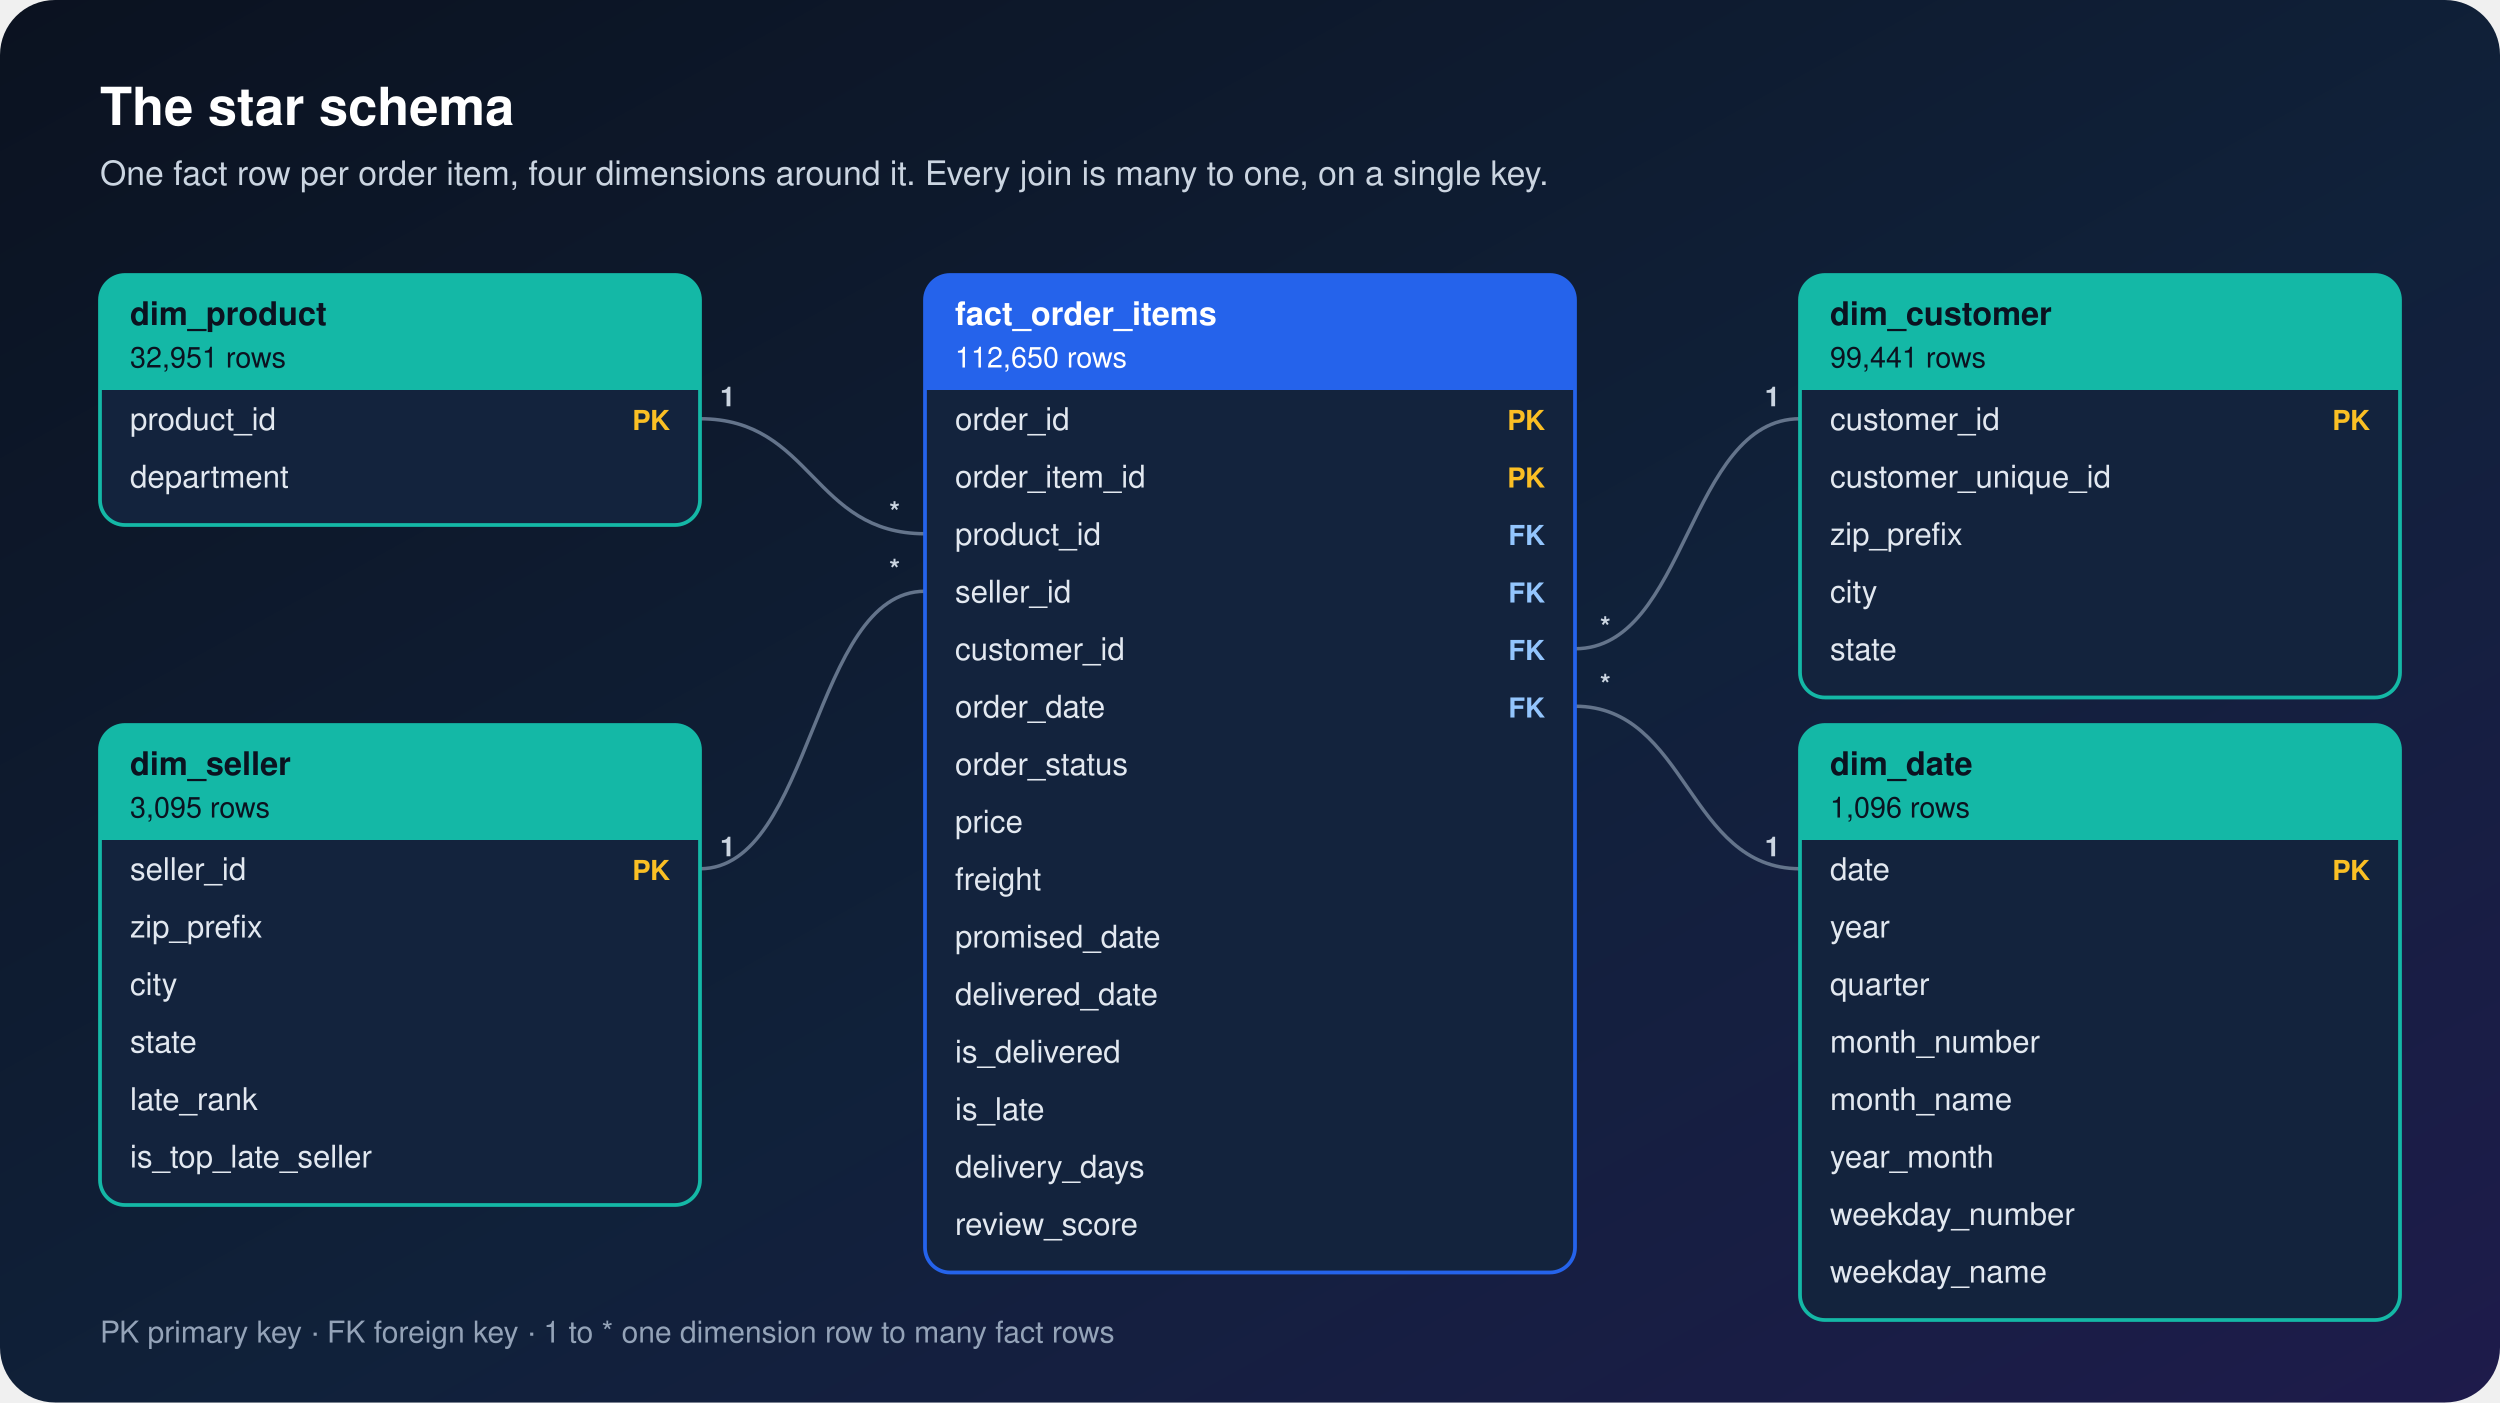
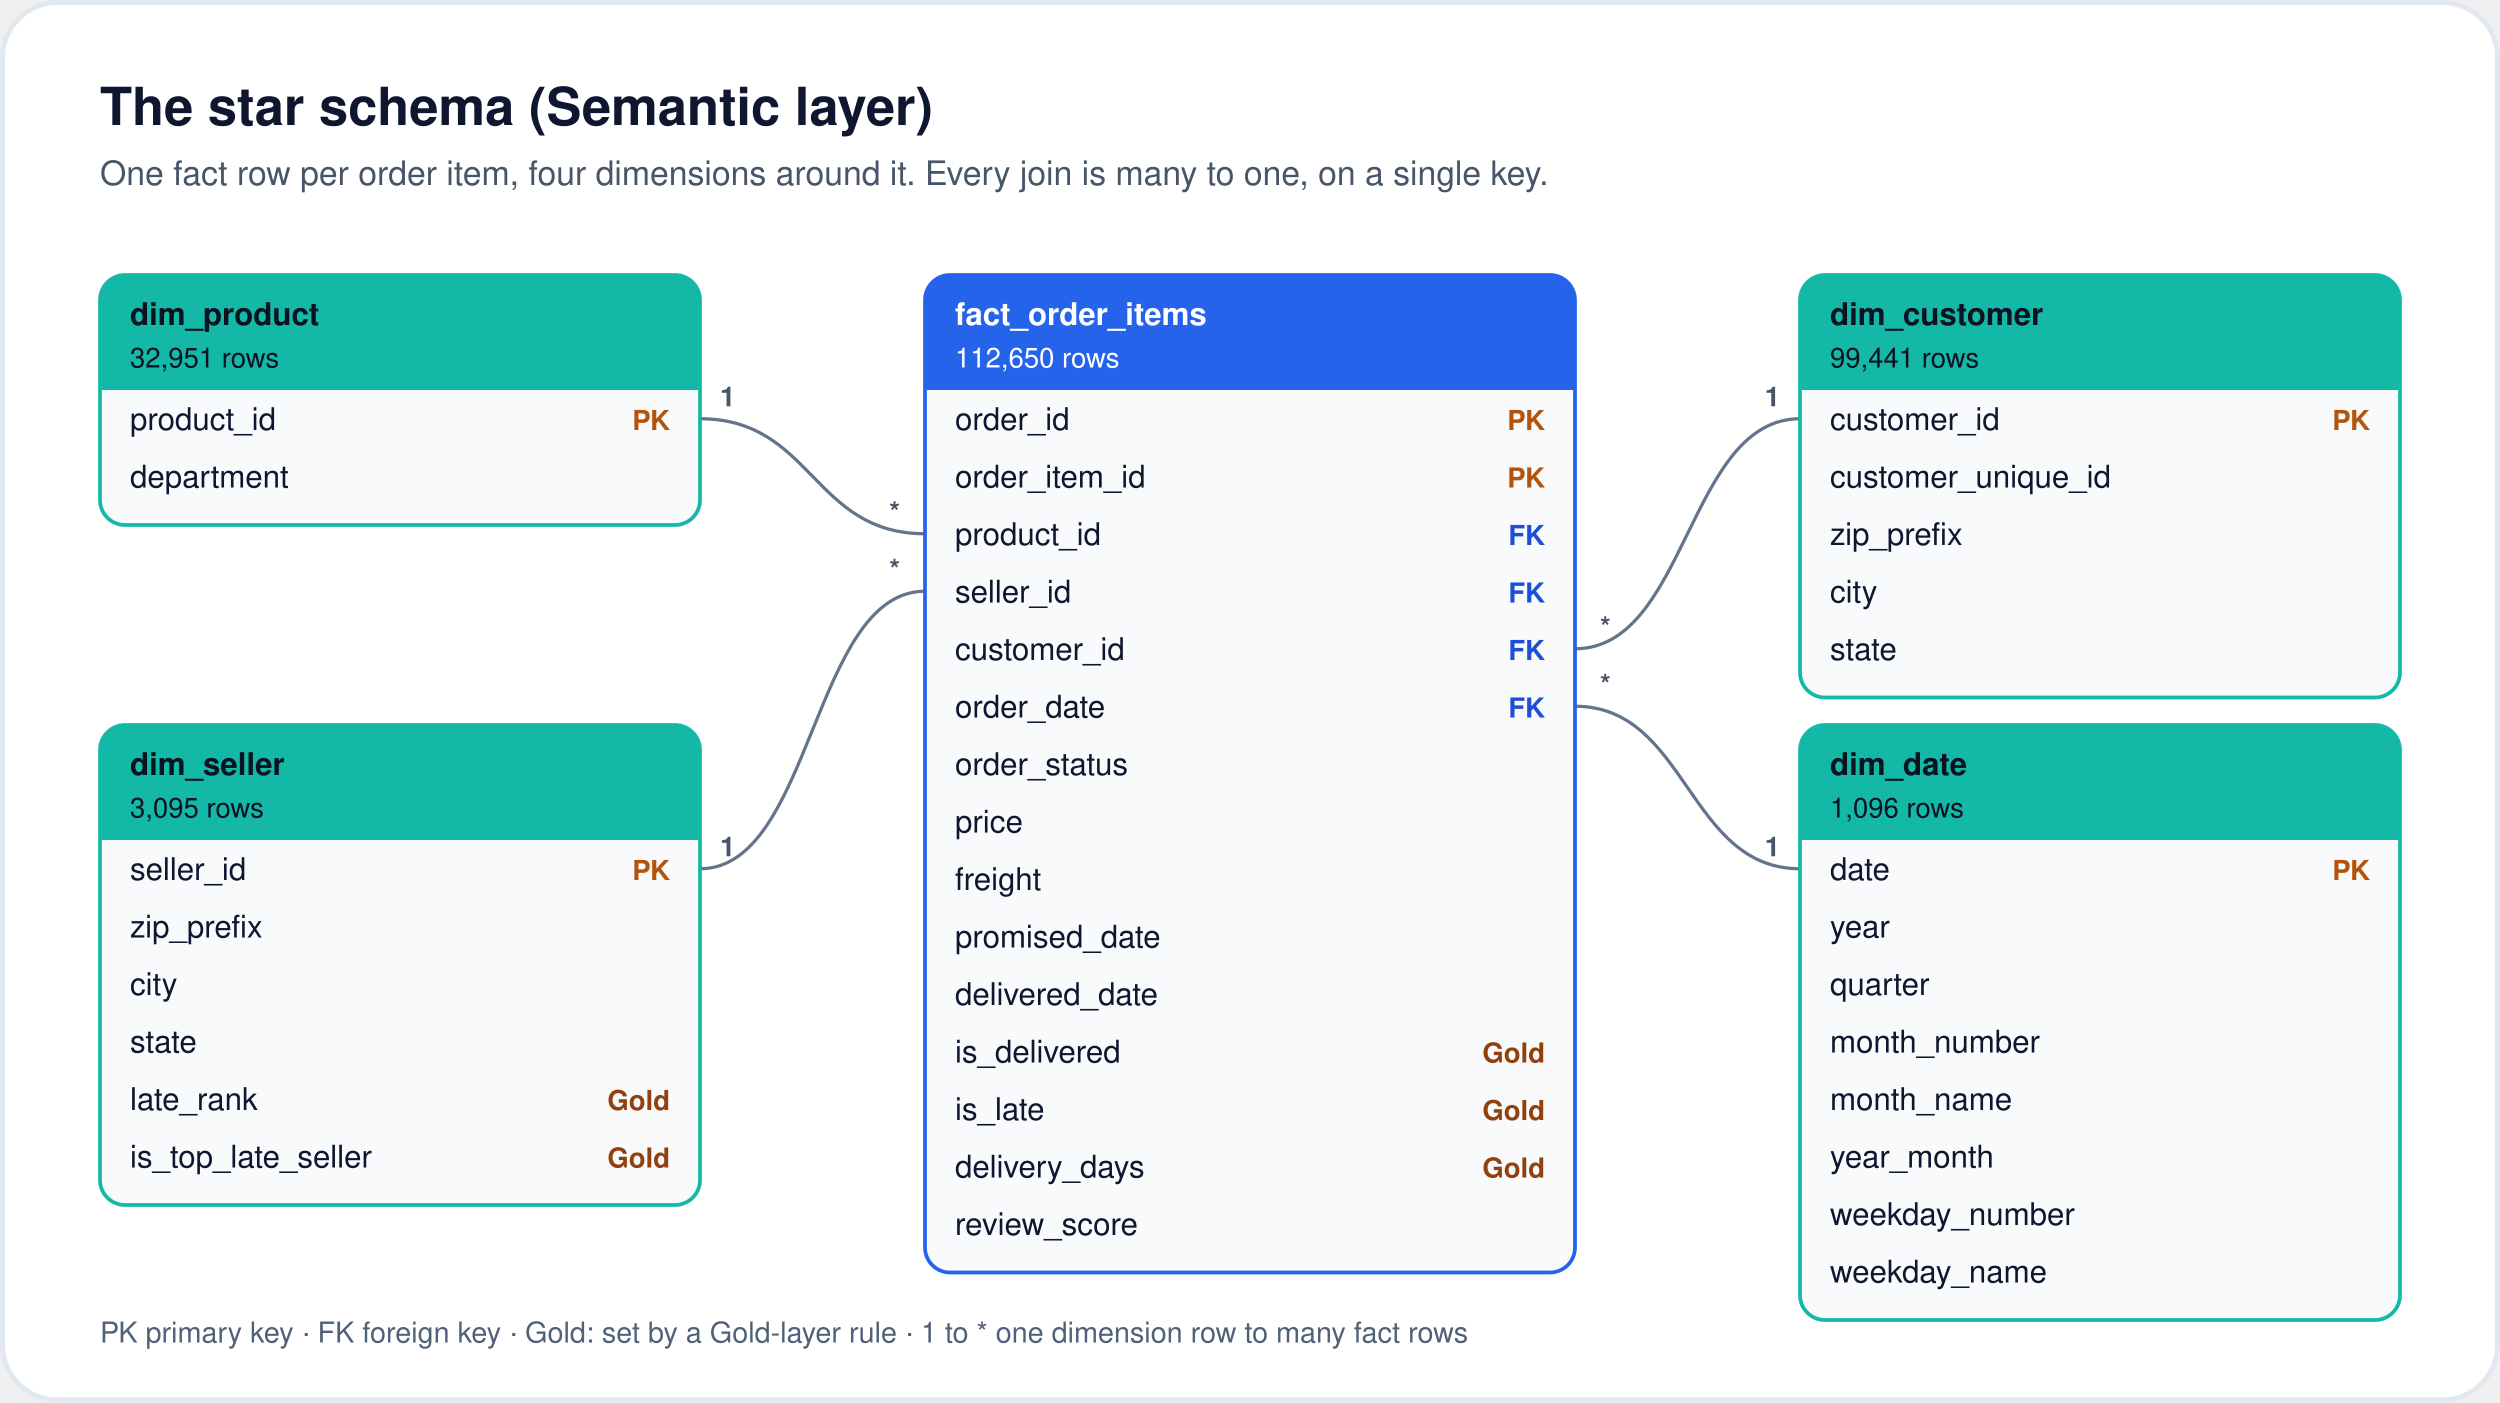
- <svg xmlns="http://www.w3.org/2000/svg" viewBox="0 0 1000 561" width="1000" height="561" role="img" aria-label="Star schema: fact_order_items (112,650 rows, one per order item, key order_id plus order_item_id) joins four dimensions, many to one: dim_product (32,951 rows) on product_id, dim_seller (3,095) on seller_id, dim_customer (99,441) on customer_id and dim_date (1,096 days) on order_date.">
+ <svg xmlns="http://www.w3.org/2000/svg" viewBox="0 0 1000 561" width="1000" height="561" role="img" aria-label="The Semantic layer's star schema: fact_order_items (112,650 rows, one per order item, key order_id plus order_item_id) joins four dimensions, many to one: dim_product (32,951 rows) on product_id, dim_seller (3,095) on seller_id, dim_customer (99,441) on customer_id and dim_date (1,096 days) on order_date. is_delivered, is_late, delivery_days, late_rank and is_top_late_seller come from Gold-layer rules.">
  <defs>
-     <linearGradient id="bg" x1="0" y1="0" x2="1" y2="1">
-       <stop offset="0" stop-color="#0B1220" />
-       <stop offset="0.55" stop-color="#10213A" />
-       <stop offset="1" stop-color="#1E1B4B" />
-     </linearGradient>
    <marker id="arrow" viewBox="0 0 10 10" refX="9" refY="5" markerWidth="6" markerHeight="6" orient="auto">
      <path d="M0 0 L10 5 L0 10 Z" fill="#64748B" />
    </marker>
  </defs>
  <style>
    text { font-family: "Segoe UI", -apple-system, Helvetica, Arial, sans-serif; }
-     .title { font-size: 21px; font-weight: 700; fill: #FFFFFF; }
-     .sub { font-size: 13.5px; fill: #CBD5E1; }
-     .layer { font-size: 14px; font-weight: 700; fill: #0B1220; }
-     .where { font-size: 12px; fill: #94A3B8; }
-     .name { font-size: 13px; fill: #F1F5F9; }
-     .count { font-size: 11.5px; fill: #94A3B8; }
-     .col { font-size: 12.5px; fill: #E2E8F0; }
+     .title { font-size: 21px; font-weight: 700; fill: #0E1630; }
+     .sub { font-size: 13.5px; fill: #475569; }
+     .layer { font-size: 13px; font-weight: 700; fill: #0B1220; }
+     .where { font-size: 11.5px; fill: #506078; }
+     .name { font-size: 12.5px; fill: #0E1630; }
+     .bold { font-size: 13px; font-weight: 700; fill: #0E1630; }
+     .count { font-size: 11px; fill: #506078; }
+     .body { font-size: 12px; fill: #334155; }
+     .col { font-size: 12.5px; fill: #0E1630; }
    .key { font-size: 11px; font-weight: 700; }
-     .edge { fill: none; stroke: #64748B; stroke-width: 1.4; }
+     .edge { fill: none; stroke: #64748B; stroke-width: 1.3; }
  </style>
-   <rect width="1000" height="561" rx="22" fill="url(#bg)" />
-   <text x="40" y="50" class="title">The star schema</text>
+   <rect x="1" y="1" width="998" height="559" rx="22" fill="#FFFFFF" stroke="#E2E8F0" stroke-width="2" />
+   <text x="40" y="50" class="title">The star schema (Semantic layer)</text>
  <text x="40" y="74" class="sub">One fact row per order item, four dimensions around it. Every join is many to one, on a single key.</text>
  <path d="M370 213.5 C325.0 213.5 325.0 167.5 280 167.5" class="edge" stroke="#94A3B8" />
-   <text x="360" y="208.5" class="key" fill="#CBD5E1" text-anchor="end">*</text>
-   <text x="288" y="162.5" class="key" fill="#CBD5E1" text-anchor="start">1</text>
+   <text x="360" y="208.5" class="key" fill="#475569" text-anchor="end">*</text>
+   <text x="288" y="162.5" class="key" fill="#475569" text-anchor="start">1</text>
  <path d="M370 236.5 C325.0 236.5 325.0 347.5 280 347.5" class="edge" stroke="#94A3B8" />
-   <text x="360" y="231.5" class="key" fill="#CBD5E1" text-anchor="end">*</text>
-   <text x="288" y="342.5" class="key" fill="#CBD5E1" text-anchor="start">1</text>
+   <text x="360" y="231.5" class="key" fill="#475569" text-anchor="end">*</text>
+   <text x="288" y="342.5" class="key" fill="#475569" text-anchor="start">1</text>
  <path d="M630 259.5 C675.0 259.5 675.0 167.5 720 167.5" class="edge" stroke="#94A3B8" />
-   <text x="640" y="254.5" class="key" fill="#CBD5E1" text-anchor="start">*</text>
-   <text x="712" y="162.5" class="key" fill="#CBD5E1" text-anchor="end">1</text>
+   <text x="640" y="254.5" class="key" fill="#475569" text-anchor="start">*</text>
+   <text x="712" y="162.5" class="key" fill="#475569" text-anchor="end">1</text>
  <path d="M630 282.5 C675.0 282.5 675.0 347.5 720 347.5" class="edge" stroke="#94A3B8" />
-   <text x="640" y="277.5" class="key" fill="#CBD5E1" text-anchor="start">*</text>
-   <text x="712" y="342.5" class="key" fill="#CBD5E1" text-anchor="end">1</text>
-   <rect x="370" y="110" width="260" height="399" rx="10" fill="#13233D" stroke="#2563EB" stroke-width="1.5" />
+   <text x="640" y="277.5" class="key" fill="#475569" text-anchor="start">*</text>
+   <text x="712" y="342.5" class="key" fill="#475569" text-anchor="end">1</text>
+   <rect x="370" y="110" width="260" height="399" rx="10" fill="#F8FAFC" stroke="#2563EB" stroke-width="1.5" />
  <path d="M370 120 a10 10 0 0 1 10 -10 h240 a10 10 0 0 1 10 10 v36 h-260 Z" fill="#2563EB" />
  <text x="382" y="130" class="name" font-weight="700" style="fill:#FFFFFF">fact_order_items</text>
  <text x="382" y="147" class="count" style="fill:#FFFFFF">112,650 rows</text>
  <text x="382" y="172" class="col">order_id</text>
-   <text x="618" y="172" class="key" fill="#FBBF24" text-anchor="end">PK</text>
+   <text x="618" y="172" class="key" fill="#B45309" text-anchor="end">PK</text>
  <text x="382" y="195" class="col">order_item_id</text>
-   <text x="618" y="195" class="key" fill="#FBBF24" text-anchor="end">PK</text>
+   <text x="618" y="195" class="key" fill="#B45309" text-anchor="end">PK</text>
  <text x="382" y="218" class="col">product_id</text>
-   <text x="618" y="218" class="key" fill="#93C5FD" text-anchor="end">FK</text>
+   <text x="618" y="218" class="key" fill="#1D4ED8" text-anchor="end">FK</text>
  <text x="382" y="241" class="col">seller_id</text>
-   <text x="618" y="241" class="key" fill="#93C5FD" text-anchor="end">FK</text>
+   <text x="618" y="241" class="key" fill="#1D4ED8" text-anchor="end">FK</text>
  <text x="382" y="264" class="col">customer_id</text>
-   <text x="618" y="264" class="key" fill="#93C5FD" text-anchor="end">FK</text>
+   <text x="618" y="264" class="key" fill="#1D4ED8" text-anchor="end">FK</text>
  <text x="382" y="287" class="col">order_date</text>
-   <text x="618" y="287" class="key" fill="#93C5FD" text-anchor="end">FK</text>
+   <text x="618" y="287" class="key" fill="#1D4ED8" text-anchor="end">FK</text>
  <text x="382" y="310" class="col">order_status</text>
  <text x="382" y="333" class="col">price</text>
  <text x="382" y="356" class="col">freight</text>
  <text x="382" y="379" class="col">promised_date</text>
  <text x="382" y="402" class="col">delivered_date</text>
  <text x="382" y="425" class="col">is_delivered</text>
+   <text x="618" y="425" class="key" fill="#92400E" text-anchor="end">Gold</text>
  <text x="382" y="448" class="col">is_late</text>
+   <text x="618" y="448" class="key" fill="#92400E" text-anchor="end">Gold</text>
  <text x="382" y="471" class="col">delivery_days</text>
+   <text x="618" y="471" class="key" fill="#92400E" text-anchor="end">Gold</text>
  <text x="382" y="494" class="col">review_score</text>
-   <rect x="40" y="110" width="240" height="100" rx="10" fill="#13233D" stroke="#14B8A6" stroke-width="1.5" />
+   <rect x="40" y="110" width="240" height="100" rx="10" fill="#F8FAFC" stroke="#14B8A6" stroke-width="1.5" />
  <path d="M40 120 a10 10 0 0 1 10 -10 h220 a10 10 0 0 1 10 10 v36 h-240 Z" fill="#14B8A6" />
  <text x="52" y="130" class="name" font-weight="700" style="fill:#0B1220">dim_product</text>
  <text x="52" y="147" class="count" style="fill:#0B1220">32,951 rows</text>
  <text x="52" y="172" class="col">product_id</text>
-   <text x="268" y="172" class="key" fill="#FBBF24" text-anchor="end">PK</text>
+   <text x="268" y="172" class="key" fill="#B45309" text-anchor="end">PK</text>
  <text x="52" y="195" class="col">department</text>
-   <rect x="40" y="290" width="240" height="192" rx="10" fill="#13233D" stroke="#14B8A6" stroke-width="1.5" />
+   <rect x="40" y="290" width="240" height="192" rx="10" fill="#F8FAFC" stroke="#14B8A6" stroke-width="1.5" />
  <path d="M40 300 a10 10 0 0 1 10 -10 h220 a10 10 0 0 1 10 10 v36 h-240 Z" fill="#14B8A6" />
  <text x="52" y="310" class="name" font-weight="700" style="fill:#0B1220">dim_seller</text>
  <text x="52" y="327" class="count" style="fill:#0B1220">3,095 rows</text>
  <text x="52" y="352" class="col">seller_id</text>
-   <text x="268" y="352" class="key" fill="#FBBF24" text-anchor="end">PK</text>
+   <text x="268" y="352" class="key" fill="#B45309" text-anchor="end">PK</text>
  <text x="52" y="375" class="col">zip_prefix</text>
  <text x="52" y="398" class="col">city</text>
  <text x="52" y="421" class="col">state</text>
  <text x="52" y="444" class="col">late_rank</text>
+   <text x="268" y="444" class="key" fill="#92400E" text-anchor="end">Gold</text>
  <text x="52" y="467" class="col">is_top_late_seller</text>
-   <rect x="720" y="110" width="240" height="169" rx="10" fill="#13233D" stroke="#14B8A6" stroke-width="1.5" />
+   <text x="268" y="467" class="key" fill="#92400E" text-anchor="end">Gold</text>
+   <rect x="720" y="110" width="240" height="169" rx="10" fill="#F8FAFC" stroke="#14B8A6" stroke-width="1.5" />
  <path d="M720 120 a10 10 0 0 1 10 -10 h220 a10 10 0 0 1 10 10 v36 h-240 Z" fill="#14B8A6" />
  <text x="732" y="130" class="name" font-weight="700" style="fill:#0B1220">dim_customer</text>
  <text x="732" y="147" class="count" style="fill:#0B1220">99,441 rows</text>
  <text x="732" y="172" class="col">customer_id</text>
-   <text x="948" y="172" class="key" fill="#FBBF24" text-anchor="end">PK</text>
+   <text x="948" y="172" class="key" fill="#B45309" text-anchor="end">PK</text>
  <text x="732" y="195" class="col">customer_unique_id</text>
  <text x="732" y="218" class="col">zip_prefix</text>
  <text x="732" y="241" class="col">city</text>
  <text x="732" y="264" class="col">state</text>
-   <rect x="720" y="290" width="240" height="238" rx="10" fill="#13233D" stroke="#14B8A6" stroke-width="1.5" />
+   <rect x="720" y="290" width="240" height="238" rx="10" fill="#F8FAFC" stroke="#14B8A6" stroke-width="1.5" />
  <path d="M720 300 a10 10 0 0 1 10 -10 h220 a10 10 0 0 1 10 10 v36 h-240 Z" fill="#14B8A6" />
  <text x="732" y="310" class="name" font-weight="700" style="fill:#0B1220">dim_date</text>
  <text x="732" y="327" class="count" style="fill:#0B1220">1,096 rows</text>
  <text x="732" y="352" class="col">date</text>
-   <text x="948" y="352" class="key" fill="#FBBF24" text-anchor="end">PK</text>
+   <text x="948" y="352" class="key" fill="#B45309" text-anchor="end">PK</text>
  <text x="732" y="375" class="col">year</text>
  <text x="732" y="398" class="col">quarter</text>
  <text x="732" y="421" class="col">month_number</text>
  <text x="732" y="444" class="col">month_name</text>
  <text x="732" y="467" class="col">year_month</text>
  <text x="732" y="490" class="col">weekday_number</text>
  <text x="732" y="513" class="col">weekday_name</text>
-   <text x="40" y="537" class="where">PK primary key · FK foreign key · 1 to * one dimension row to many fact rows</text>
+   <text x="40" y="537" class="where">PK primary key · FK foreign key · Gold: set by a Gold-layer rule · 1 to * one dimension row to many fact rows</text>
</svg>
